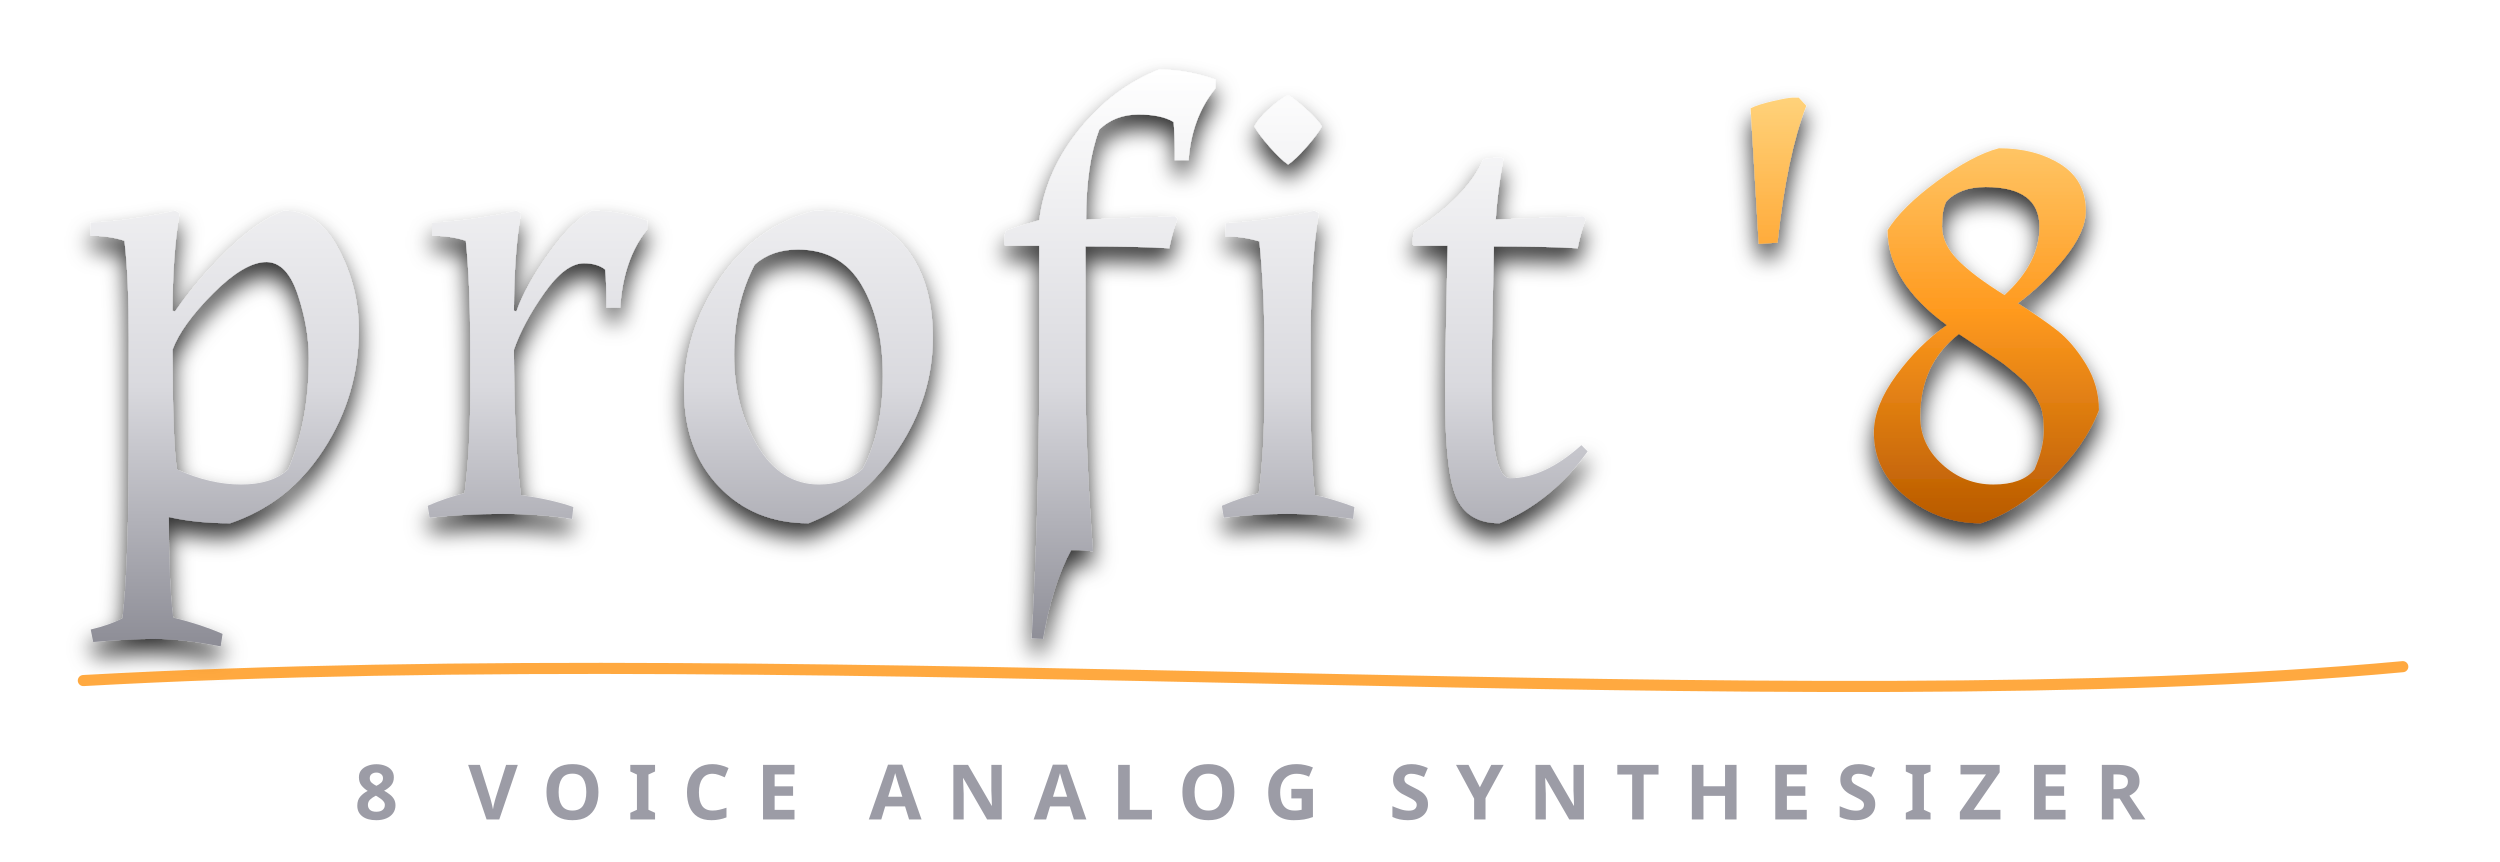
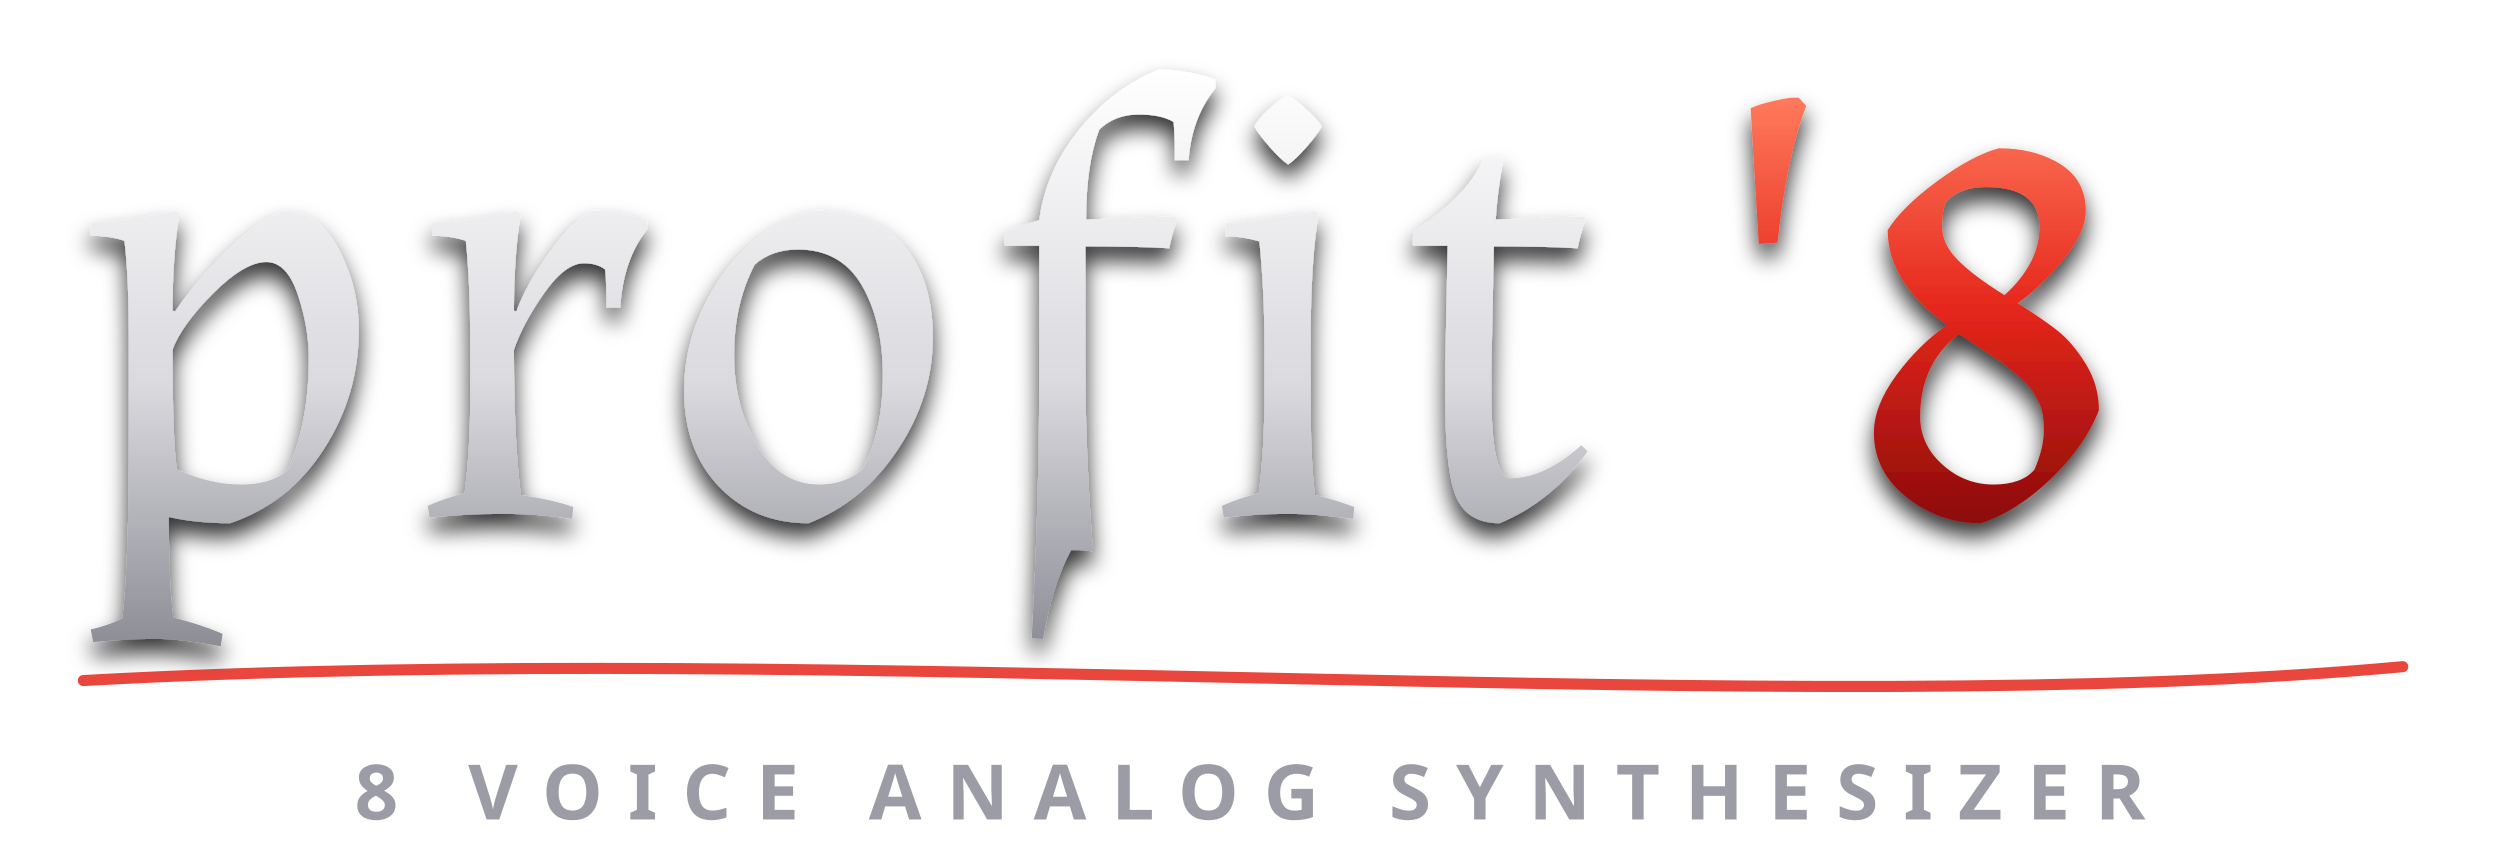
<svg xmlns="http://www.w3.org/2000/svg" width="360" height="124" viewBox="0 0 360 124">
  <defs>
    <linearGradient id="ink" x1="0" y1="0" x2="0" y2="1">
      <stop offset="0" stop-color="#ffffff" />
      <stop offset="0.55" stop-color="#d9d9de" />
      <stop offset="1" stop-color="#8d8d96" />
    </linearGradient>
    <linearGradient id="amb" x1="0" y1="0" x2="0" y2="1">
-       <stop offset="0" stop-color="#ffd27a" />
-       <stop offset="0.5" stop-color="#ff9a1f" />
-       <stop offset="1" stop-color="#b85a00" />
+       <stop offset="0" stop-color="#ff7a5c" />
+       <stop offset="0.5" stop-color="#e5261b" />
+       <stop offset="1" stop-color="#8c0b0b" />
    </linearGradient>
    <filter id="sh" x="-5%" y="-5%" width="110%" height="120%">
      <feDropShadow dx="0" dy="2" stdDeviation="1.6" flood-color="#000" flood-opacity="0.8" />
    </filter>
  </defs>
  <g filter="url(#sh)">
    <path d="M51.67 47.54Q51.67 56.9 46.63 64.685Q41.59 72.47 33.13 75.35Q28.27 75.35 24.31 74.45Q24.31 84.26 24.94 88.94Q28.99 89.93 32.05 91.28L31.78 93.08Q26.2 92.0 22.375 92.0Q18.55 92.0 13.42 92.45L13.06 90.65Q15.76 90.02 17.65 89.03Q18.55 81.29 18.55 63.74V49.07Q18.55 39.89 17.92 34.67Q15.76 33.95 13.06 33.95V32.06Q18.82 31.79 25.21 30.35L25.84 30.71Q24.85 36.92 24.85 44.75L25.21 44.84Q28.36 40.34 32.68 36.11Q37.0 31.88 40.87 30.35Q45.82 30.35 48.745 35.84Q51.67 41.33 51.67 47.54ZM44.47 51.59Q44.47 47.18 42.895 42.455Q41.32 37.73 38.35 37.73Q35.2 37.73 30.7 42.23Q26.2 46.73 24.85 50.33Q24.85 63.74 25.48 67.61Q30.25 69.77 34.705 69.77Q39.16 69.77 41.5 67.61Q44.47 60.77 44.47 51.59Z M82.38 74.72Q77.79 74.0 72.39 74.0Q66.99 74.0 61.86 74.54L61.59 72.83Q64.29 71.66 66.9 71.03Q67.71 64.91 67.71 56.9V49.34Q67.71 41.06 67.08 34.67Q64.92 33.95 62.22 33.95V32.06Q67.98 31.79 74.37 30.35L75.0 30.71Q74.01 36.92 74.01 44.75L74.37 44.84Q75.63 41.24 79.005 36.515Q82.38 31.79 85.26 30.35Q89.31 30.35 93.18 31.79V33.05Q89.76 37.37 89.31 44.3H87.33Q87.33 40.79 87.15 38.81Q85.98 37.91 84.09 37.91Q81.39 37.91 78.375 42.185Q75.36 46.46 74.01 50.33Q74.01 63.38 75.0 71.3Q79.5 71.93 82.56 73.01Z M117.32 30.35Q125.69 30.35 130.01 35.21Q134.33 40.07 134.33 48.62Q134.33 57.17 129.29 64.73Q124.25 72.29 116.42 75.35Q108.59 75.35 103.55 70.085Q98.51 64.82 98.51 56.27Q98.51 47.72 103.685 40.115Q108.86 32.51 117.32 30.35ZM114.89 35.93Q111.11 35.93 108.68 38.09Q105.71 43.76 105.71 51.14Q105.71 58.52 109.04 64.145Q112.37 69.77 117.95 69.77Q121.73 69.77 124.25 67.52Q127.13 62.03 127.13 54.155Q127.13 46.28 124.115 41.105Q121.1 35.93 114.89 35.93Z M156.31 35.48V53.3Q156.31 65.36 157.39 79.4Q156.13 79.22 155.365 79.22Q154.6 79.22 154.24 79.22Q151.54 84.17 150.19 92.0L148.57 91.91Q149.65 72.47 149.65 53.3V35.39H144.79L144.61 35.21Q144.61 33.77 144.88 33.23Q146.05 32.78 149.65 31.7Q150.55 24.68 155.41 18.65Q160.27 12.62 166.93 10.01Q170.89 10.01 175.03 11.45V12.71Q171.61 16.94 171.16 23.06H169.18Q169.18 19.55 169.0 17.57Q167.29 16.49 163.915 16.49Q160.54 16.49 158.29 18.65Q156.4 23.69 156.4 31.61L169.18 31.16L169.54 31.52Q168.91 33.14 168.37 35.75Q163.78 35.48 156.31 35.48Z M188.73 49.34V56.9Q188.73 66.62 189.36 71.3Q191.88 71.84 195.03 73.01L194.85 74.72Q189.81 74.0 185.31 74.0Q180.81 74.0 176.22 74.54L175.95 72.83Q178.65 71.66 181.26 71.03Q182.07 64.91 182.07 56.9V49.34Q182.07 42.05 181.35 34.76Q179.01 34.04 176.49 34.04V32.15Q183.42 31.7 189.27 30.35L189.9 30.71Q188.73 37.64 188.73 49.34ZM190.35 18.2Q189.72 19.37 188.145 21.17Q186.57 22.97 185.49 23.69Q184.41 22.97 182.835 21.17Q181.26 19.37 180.63 18.2Q181.17 17.12 182.7 15.725Q184.23 14.33 185.49 13.7Q186.66 14.42 188.19 15.815Q189.72 17.21 190.35 18.2Z M214.76 56.45Q214.76 68.87 217.46 68.87Q222.41 68.87 227.72 64.1L228.62 65.0Q223.4 72.29 215.93 75.35Q210.8 75.35 209.36 70.67Q208.1 66.71 208.1 56.99Q208.1 55.28 208.1 53.3L208.46 35.39H203.6L203.42 35.21Q203.42 33.77 203.69 33.23Q211.25 28.28 213.59 22.97Q214.67 22.7 216.11 22.7L216.47 22.88Q215.57 28.28 215.39 31.61L227.99 31.16L228.35 31.52Q227.72 33.14 227.18 35.75Q222.59 35.48 215.12 35.48L214.76 53.3Q214.76 54.92 214.76 56.45Z" fill="url(#ink)" />
    <path d="M252.09 15.59Q253.17 15.05 255.33 14.555Q257.49 14.06 258.165 14.06Q258.84 14.06 259.02 14.06L260.1 15.23Q257.31 22.43 255.96 34.94L253.26 35.12Z M300.35 30.35Q300.35 33.41 297.2 37.28Q294.05 41.15 290.54 43.67Q294.14 45.92 296.3 47.63Q298.46 49.34 300.35 52.4Q302.24 55.46 302.24 59.06Q300.26 64.19 295.355 68.915Q290.45 73.64 285.23 75.35Q279.29 75.35 274.565 71.615Q269.84 67.88 269.84 62.3Q269.84 58.43 273.08 54.02Q276.32 49.61 280.37 46.82Q271.82 40.61 271.82 33.14Q273.89 29.81 278.975 26.075Q284.06 22.34 287.84 21.35Q293.06 21.35 296.705 23.645Q300.35 25.94 300.35 30.35ZM292.97 67.61Q294.32 64.46 294.32 61.985Q294.32 59.51 293.735 58.25Q293.15 56.99 292.52 56.09Q291.89 55.19 290.36 53.885Q288.83 52.58 287.975 51.995Q287.12 51.41 285.005 50.015Q282.89 48.62 282.08 48.08Q276.5 52.4 276.5 59.96Q276.5 64.01 279.695 66.89Q282.89 69.77 287.03 69.77Q291.17 69.77 292.97 67.61ZM280.28 29.0Q279.65 30.08 279.65 32.6Q279.65 35.12 281.9 37.415Q284.15 39.71 288.65 42.5Q293.69 37.91 293.69 32.69Q293.69 26.93 285.95 26.93Q282.17 26.93 280.28 29.0Z" fill="url(#amb)" />
  </g>
-   <path d="M12,98 C120,92 260,104 346,96" fill="none" stroke="#ff9a1f" stroke-width="1.6" stroke-linecap="round" opacity="0.85" />
+   <path d="M12,98 C120,92 260,104 346,96" fill="none" stroke="#e5261b" stroke-width="1.6" stroke-linecap="round" opacity="0.85" />
  <text x="180" y="118" text-anchor="middle" font-family="Titillium Web, sans-serif" font-weight="600" font-size="11" letter-spacing="3.6" fill="#9c9ca6">8 VOICE ANALOG SYNTHESIZER</text>
</svg>
